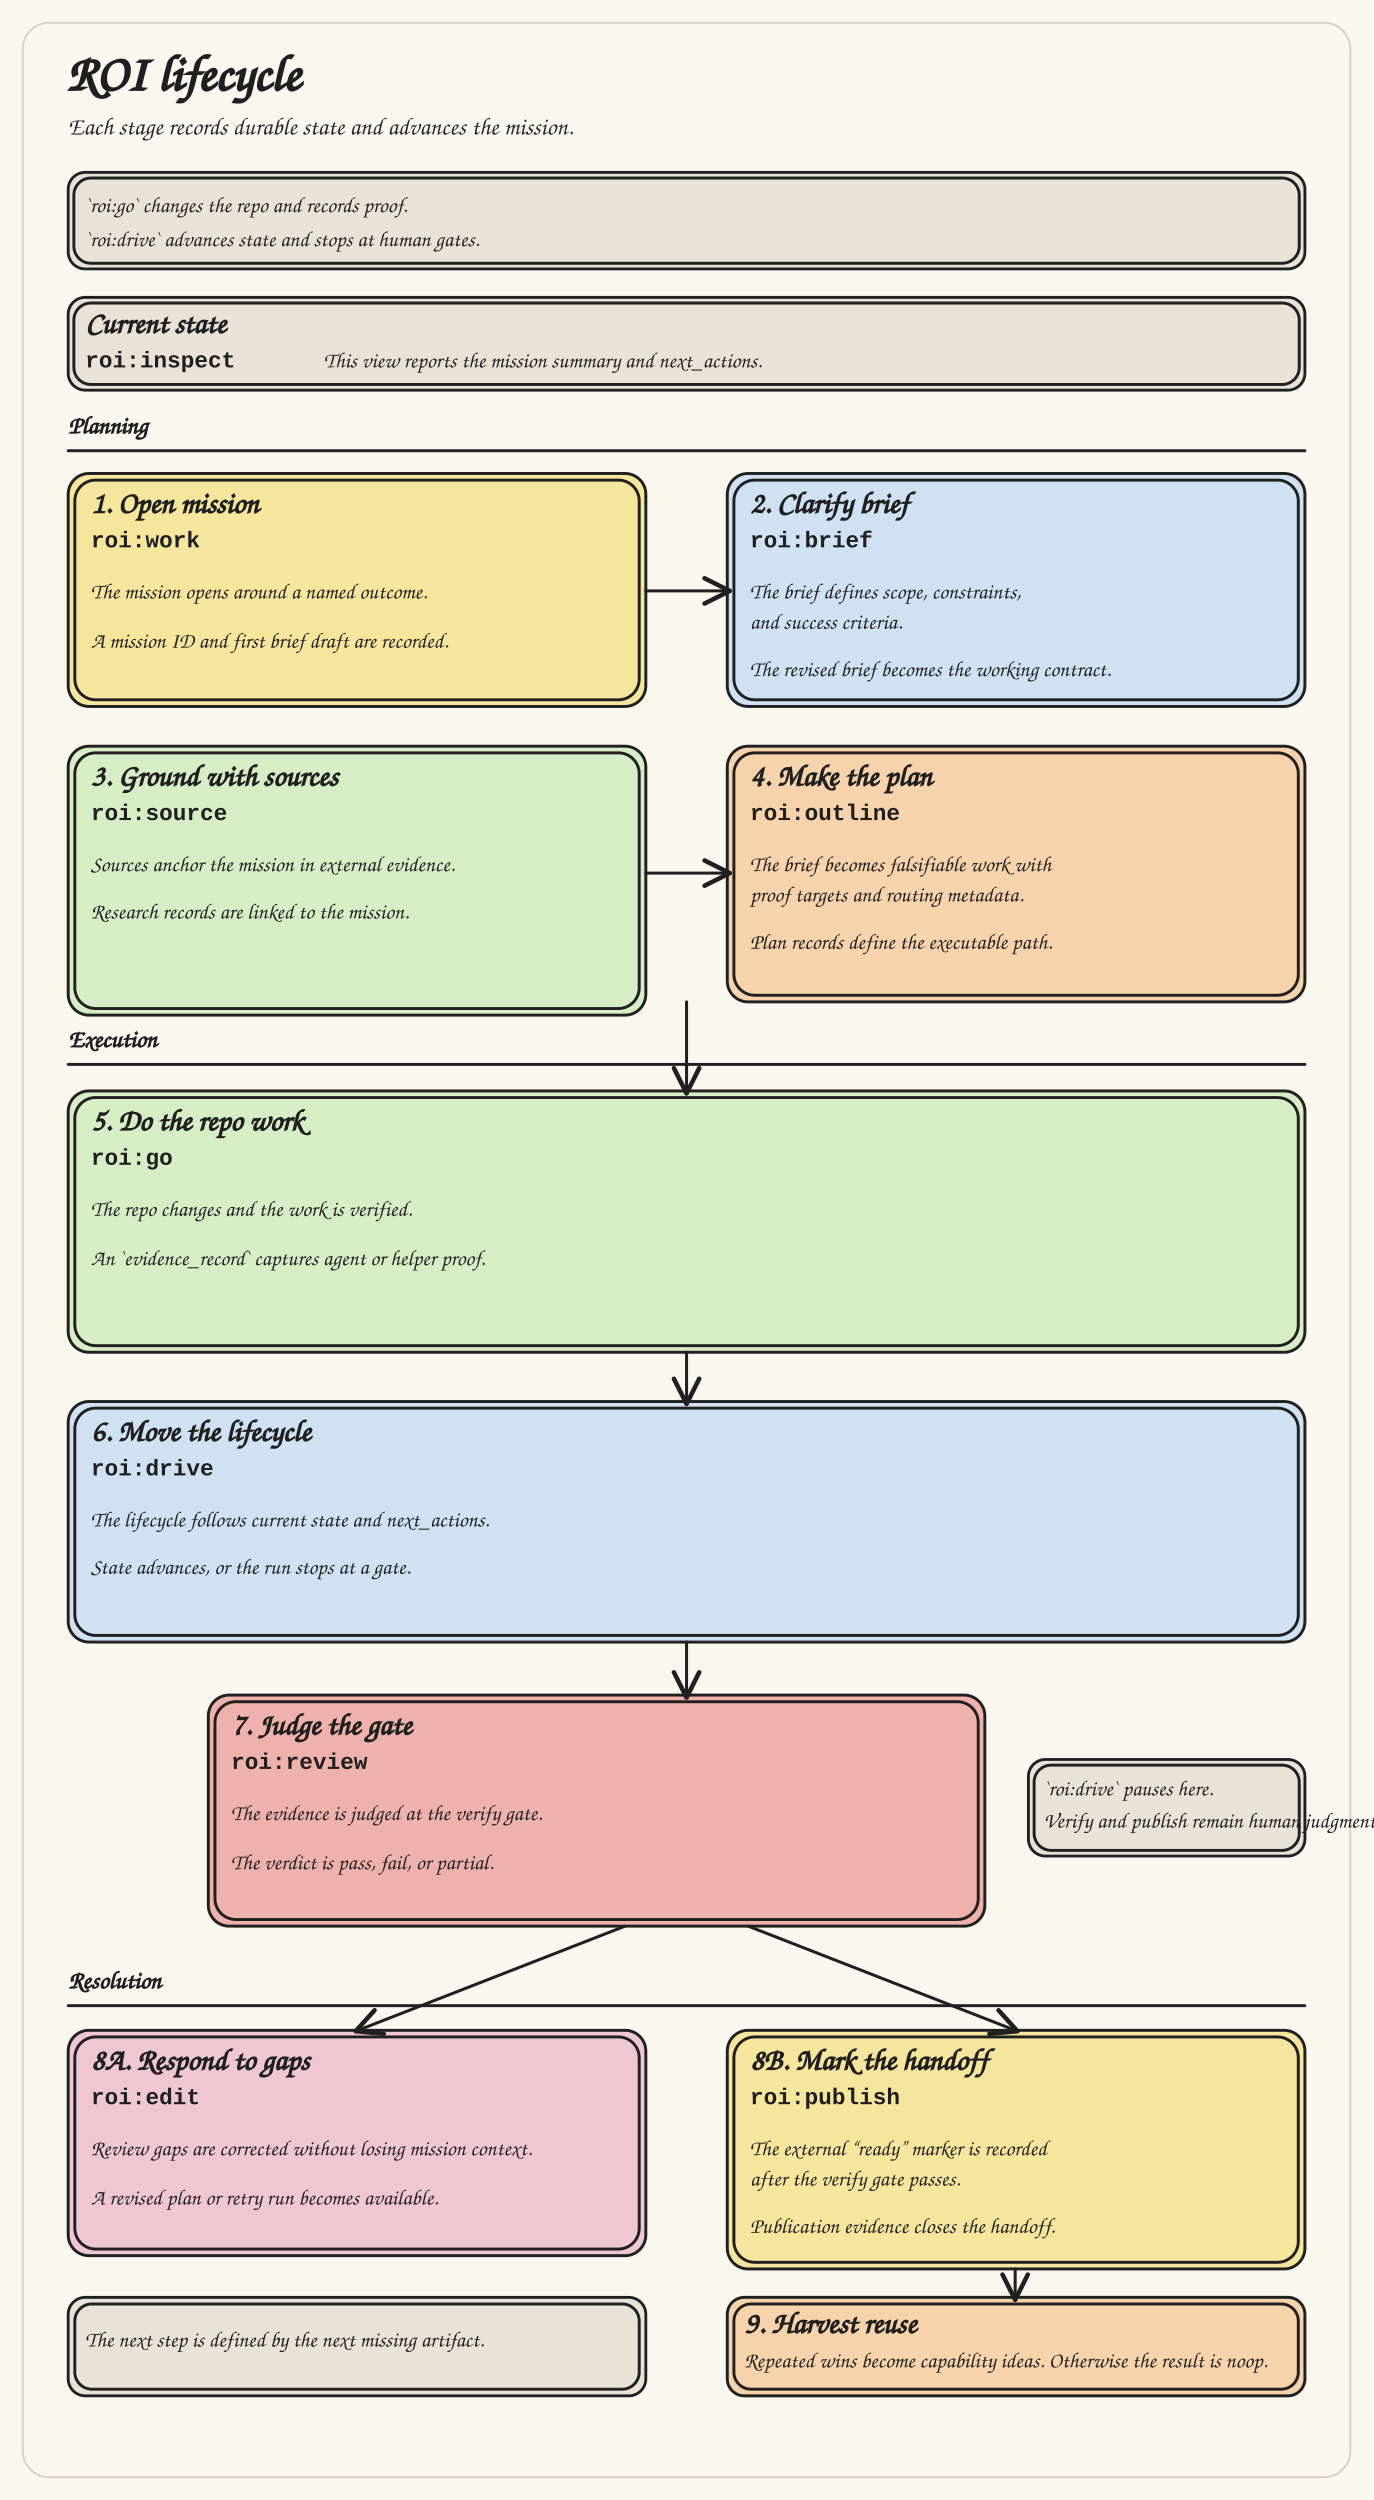
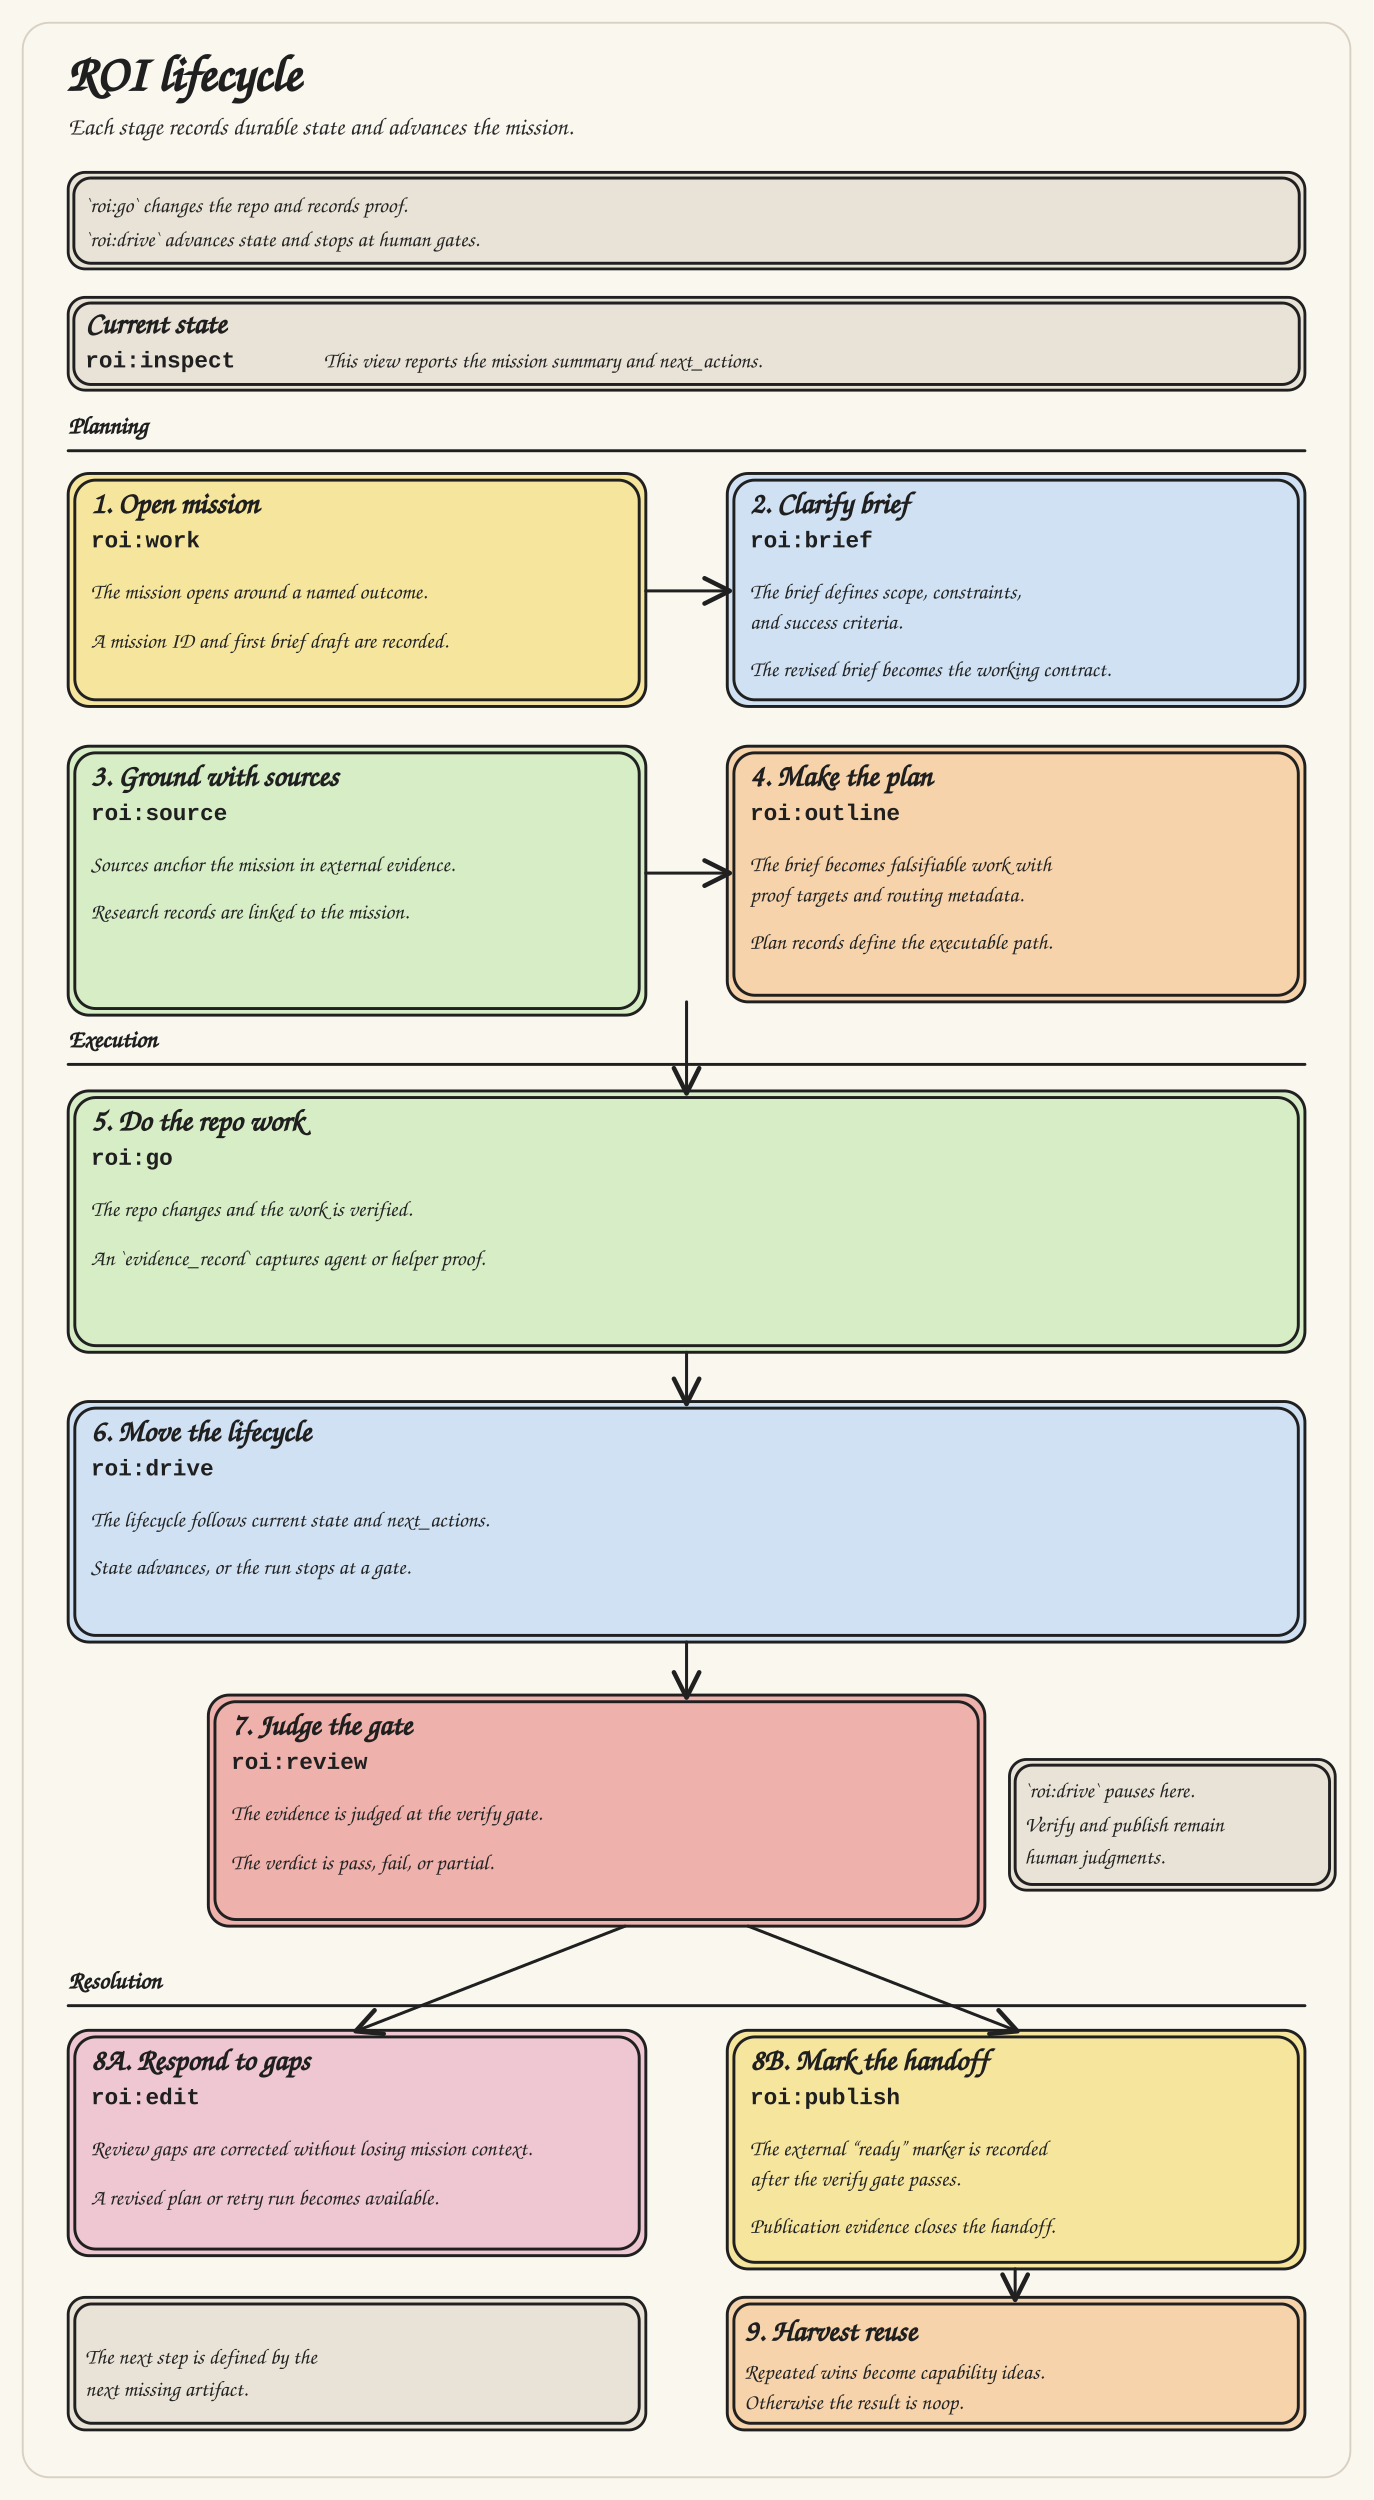
<svg xmlns="http://www.w3.org/2000/svg" width="1450" height="2640" viewBox="0 0 1450 2640" role="img" aria-labelledby="title desc">
  <defs>
    <marker id="arrow" viewBox="0 0 12 12" refX="10" refY="6" markerWidth="10" markerHeight="10" orient="auto-start-reverse">
      <path d="M 1 1 L 11 6 L 1 11" fill="none" stroke="#202020" stroke-width="1.8" stroke-linecap="round" stroke-linejoin="round" />
    </marker>
    <style>
      .bg { fill: #faf7ef; }
      .title { font: 700 54px "Virgil", "Comic Sans MS", "Segoe Print", cursive; fill: #1f1f1f; }
      .subtitle { font: 600 26px "Virgil", "Comic Sans MS", "Segoe Print", cursive; fill: #2a2a2a; }
      .lane { font: 700 26px "Virgil", "Comic Sans MS", "Segoe Print", cursive; fill: #1f1f1f; }
      .cardtitle { font: 700 32px "Virgil", "Comic Sans MS", "Segoe Print", cursive; fill: #1f1f1f; }
      .mono { font: 700 24px "Courier New", monospace; fill: #1f1f1f; }
      .label { font: 700 23px "Virgil", "Comic Sans MS", "Segoe Print", cursive; fill: #1f1f1f; }
      .body { font: 500 23px "Virgil", "Comic Sans MS", "Segoe Print", cursive; fill: #232323; }
      .note { font: 600 23px "Virgil", "Comic Sans MS", "Segoe Print", cursive; fill: #232323; }
      .small { font: 500 21px "Virgil", "Comic Sans MS", "Segoe Print", cursive; fill: #343434; }
      .ink { stroke: #202020; stroke-width: 3.1; stroke-linecap: round; stroke-linejoin: round; fill: none; }
      .arrow { stroke: #202020; stroke-width: 3.2; stroke-linecap: round; stroke-linejoin: round; fill: none; marker-end: url(#arrow); }
      .dash { stroke-dasharray: 10 12; }
      .yellow { fill: #f6e59d; }
      .blue { fill: #cfe1f3; }
      .green { fill: #d6edc6; }
      .orange { fill: #f6d3aa; }
      .pink { fill: #efc7d3; }
      .gray { fill: #e9e2d6; }
      .red { fill: #efb1ab; }
    </style>
  </defs>
  <rect x="0" y="0" width="1450" height="2640" class="bg" />
  <rect x="24" y="24" width="1402" height="2592" rx="28" ry="28" fill="none" stroke="#d8d0c2" stroke-width="2" />
  <text x="70" y="96" class="title">ROI lifecycle</text>
  <text x="72" y="142" class="subtitle">Each stage records durable state and advances the mission.</text>
  <g transform="translate(72 182)">
    <rect x="0" y="0" width="1306" height="102" rx="18" ry="18" class="gray" stroke="#202020" stroke-width="3" />
    <rect x="6" y="6" width="1294" height="90" rx="18" ry="18" class="ink" />
    <text x="18" y="42" class="note">`roi:go` changes the repo and records proof.</text>
    <text x="18" y="78" class="note">`roi:drive` advances state and stops at human gates.</text>
  </g>
  <g transform="translate(72 314)">
    <rect x="0" y="0" width="1306" height="98" rx="18" ry="18" class="gray" stroke="#202020" stroke-width="3" />
    <rect x="6" y="6" width="1294" height="86" rx="18" ry="18" class="ink" />
    <text x="18" y="38" class="cardtitle">Current state</text>
    <text x="18" y="74" class="mono">roi:inspect</text>
    <text x="270" y="74" class="body">This view reports the mission summary and next_actions.</text>
  </g>
  <g transform="translate(72 458)">
    <text x="0" y="0" class="lane">Planning</text>
    <line x1="0" y1="18" x2="1306" y2="18" class="ink" />
  </g>
  <g transform="translate(72 500)">
    <rect x="0" y="0" width="610" height="246" rx="22" ry="22" class="yellow" stroke="#202020" stroke-width="3.1" />
    <rect x="7" y="7" width="596" height="232" rx="22" ry="22" class="ink" />
    <text x="24" y="42" class="cardtitle">1. Open mission</text>
    <text x="24" y="78" class="mono">roi:work</text>
    <text x="24" y="132" class="body">The mission opens around a named outcome.</text>
    <text x="24" y="184" class="body">A mission ID and first brief draft are recorded.</text>
  </g>
  <g transform="translate(768 500)">
    <rect x="0" y="0" width="610" height="246" rx="22" ry="22" class="blue" stroke="#202020" stroke-width="3.1" />
    <rect x="7" y="7" width="596" height="232" rx="22" ry="22" class="ink" />
    <text x="24" y="42" class="cardtitle">2. Clarify brief</text>
    <text x="24" y="78" class="mono">roi:brief</text>
    <text x="24" y="132" class="body">The brief defines scope, constraints,</text>
    <text x="24" y="164" class="body">and success criteria.</text>
    <text x="24" y="214" class="body">The revised brief becomes the working contract.</text>
  </g>
  <path d="M 682 624 L 768 624" class="arrow" />
  <g transform="translate(72 788)">
    <rect x="0" y="0" width="610" height="284" rx="22" ry="22" class="green" stroke="#202020" stroke-width="3.1" />
    <rect x="7" y="7" width="596" height="270" rx="22" ry="22" class="ink" />
    <text x="24" y="42" class="cardtitle">3. Ground with sources</text>
    <text x="24" y="78" class="mono">roi:source</text>
    <text x="24" y="132" class="body">Sources anchor the mission in external evidence.</text>
    <text x="24" y="182" class="body">Research records are linked to the mission.</text>
  </g>
  <g transform="translate(768 788)">
    <rect x="0" y="0" width="610" height="270" rx="22" ry="22" class="orange" stroke="#202020" stroke-width="3.1" />
    <rect x="7" y="7" width="596" height="256" rx="22" ry="22" class="ink" />
    <text x="24" y="42" class="cardtitle">4. Make the plan</text>
    <text x="24" y="78" class="mono">roi:outline</text>
    <text x="24" y="132" class="body">The brief becomes falsifiable work with</text>
    <text x="24" y="164" class="body">proof targets and routing metadata.</text>
    <text x="24" y="214" class="body">Plan records define the executable path.</text>
  </g>
  <path d="M 682 922 L 768 922" class="arrow" />
  <g transform="translate(72 1106)">
    <text x="0" y="0" class="lane">Execution</text>
    <line x1="0" y1="18" x2="1306" y2="18" class="ink" />
  </g>
  <g transform="translate(72 1152)">
    <rect x="0" y="0" width="1306" height="276" rx="22" ry="22" class="green" stroke="#202020" stroke-width="3.1" />
    <rect x="7" y="7" width="1292" height="262" rx="22" ry="22" class="ink" />
    <text x="24" y="42" class="cardtitle">5. Do the repo work</text>
    <text x="24" y="78" class="mono">roi:go</text>
    <text x="24" y="132" class="body">The repo changes and the work is verified.</text>
    <text x="24" y="184" class="body">An `evidence_record` captures agent or helper proof.</text>
  </g>
  <path d="M 725 1058 L 725 1152" class="arrow" />
  <g transform="translate(72 1480)">
    <rect x="0" y="0" width="1306" height="254" rx="22" ry="22" class="blue" stroke="#202020" stroke-width="3.1" />
    <rect x="7" y="7" width="1292" height="240" rx="22" ry="22" class="ink" />
    <text x="24" y="42" class="cardtitle">6. Move the lifecycle</text>
    <text x="24" y="78" class="mono">roi:drive</text>
    <text x="24" y="132" class="body">The lifecycle follows current state and next_actions.</text>
    <text x="24" y="182" class="body">State advances, or the run stops at a gate.</text>
  </g>
  <path d="M 725 1428 L 725 1480" class="arrow" />
  <g transform="translate(220 1790)">
    <rect x="0" y="0" width="820" height="244" rx="22" ry="22" class="red" stroke="#202020" stroke-width="3.1" />
    <rect x="7" y="7" width="806" height="230" rx="22" ry="22" class="ink" />
    <text x="24" y="42" class="cardtitle">7. Judge the gate</text>
    <text x="24" y="78" class="mono">roi:review</text>
    <text x="24" y="132" class="body">The evidence is judged at the verify gate.</text>
    <text x="24" y="184" class="body">The verdict is pass, fail, or partial.</text>
  </g>
  <path d="M 725 1734 L 725 1790" class="arrow" />
-   <g transform="translate(1086 1858)">
-     <rect x="0" y="0" width="292" height="102" rx="18" ry="18" class="gray" stroke="#202020" stroke-width="3" />
-     <rect x="6" y="6" width="280" height="90" rx="18" ry="18" class="ink" />
-     <text x="16" y="38" class="note">`roi:drive` pauses here.</text>
-     <text x="16" y="72" class="note">Verify and publish remain human judgments.</text>
+   <g transform="translate(1066 1858)">
+     <rect x="0" y="0" width="344" height="138" rx="18" ry="18" class="gray" stroke="#202020" stroke-width="3" />
+     <rect x="6" y="6" width="332" height="126" rx="18" ry="18" class="ink" />
+     <text x="16" y="40" class="note">`roi:drive` pauses here.</text>
+     <text x="16" y="76" class="note">Verify and publish remain</text>
+     <text x="16" y="110" class="note">human judgments.</text>
  </g>
  <g transform="translate(72 2100)">
    <text x="0" y="0" class="lane">Resolution</text>
    <line x1="0" y1="18" x2="1306" y2="18" class="ink" />
  </g>
  <g transform="translate(72 2144)">
    <rect x="0" y="0" width="610" height="238" rx="22" ry="22" class="pink" stroke="#202020" stroke-width="3.1" />
    <rect x="7" y="7" width="596" height="224" rx="22" ry="22" class="ink" />
    <text x="24" y="42" class="cardtitle">8A. Respond to gaps</text>
    <text x="24" y="78" class="mono">roi:edit</text>
    <text x="24" y="132" class="body">Review gaps are corrected without losing mission context.</text>
    <text x="24" y="184" class="body">A revised plan or retry run becomes available.</text>
  </g>
  <g transform="translate(768 2144)">
    <rect x="0" y="0" width="610" height="252" rx="22" ry="22" class="yellow" stroke="#202020" stroke-width="3.1" />
    <rect x="7" y="7" width="596" height="238" rx="22" ry="22" class="ink" />
    <text x="24" y="42" class="cardtitle">8B. Mark the handoff</text>
    <text x="24" y="78" class="mono">roi:publish</text>
    <text x="24" y="132" class="body">The external “ready” marker is recorded</text>
    <text x="24" y="164" class="body">after the verify gate passes.</text>
    <text x="24" y="214" class="body">Publication evidence closes the handoff.</text>
  </g>
  <path d="M 660 2034 L 378 2144" class="arrow" />
  <path d="M 790 2034 L 1072 2144" class="arrow" />
  <g transform="translate(72 2426)">
-     <rect x="0" y="0" width="610" height="104" rx="18" ry="18" class="gray" stroke="#202020" stroke-width="3" />
-     <rect x="7" y="7" width="596" height="90" rx="18" ry="18" class="ink" />
-     <text x="18" y="52" class="note">The next step is defined by the next missing artifact.</text>
+     <rect x="0" y="0" width="610" height="140" rx="18" ry="18" class="gray" stroke="#202020" stroke-width="3" />
+     <rect x="7" y="7" width="596" height="126" rx="18" ry="18" class="ink" />
+     <text x="18" y="70" class="note">The next step is defined by the</text>
+     <text x="18" y="104" class="note">next missing artifact.</text>
  </g>
  <g transform="translate(768 2426)">
-     <rect x="0" y="0" width="610" height="104" rx="18" ry="18" class="orange" stroke="#202020" stroke-width="3.1" />
-     <rect x="7" y="7" width="596" height="90" rx="18" ry="18" class="ink" />
-     <text x="18" y="38" class="cardtitle">9. Harvest reuse</text>
-     <text x="18" y="74" class="body">Repeated wins become capability ideas. Otherwise the result is noop.</text>
+     <rect x="0" y="0" width="610" height="140" rx="18" ry="18" class="orange" stroke="#202020" stroke-width="3.1" />
+     <rect x="7" y="7" width="596" height="126" rx="18" ry="18" class="ink" />
+     <text x="18" y="46" class="cardtitle">9. Harvest reuse</text>
+     <text x="18" y="86" class="body">Repeated wins become capability ideas.</text>
+     <text x="18" y="118" class="body">Otherwise the result is noop.</text>
  </g>
  <path d="M 1072 2396 L 1072 2426" class="arrow" />
</svg>
